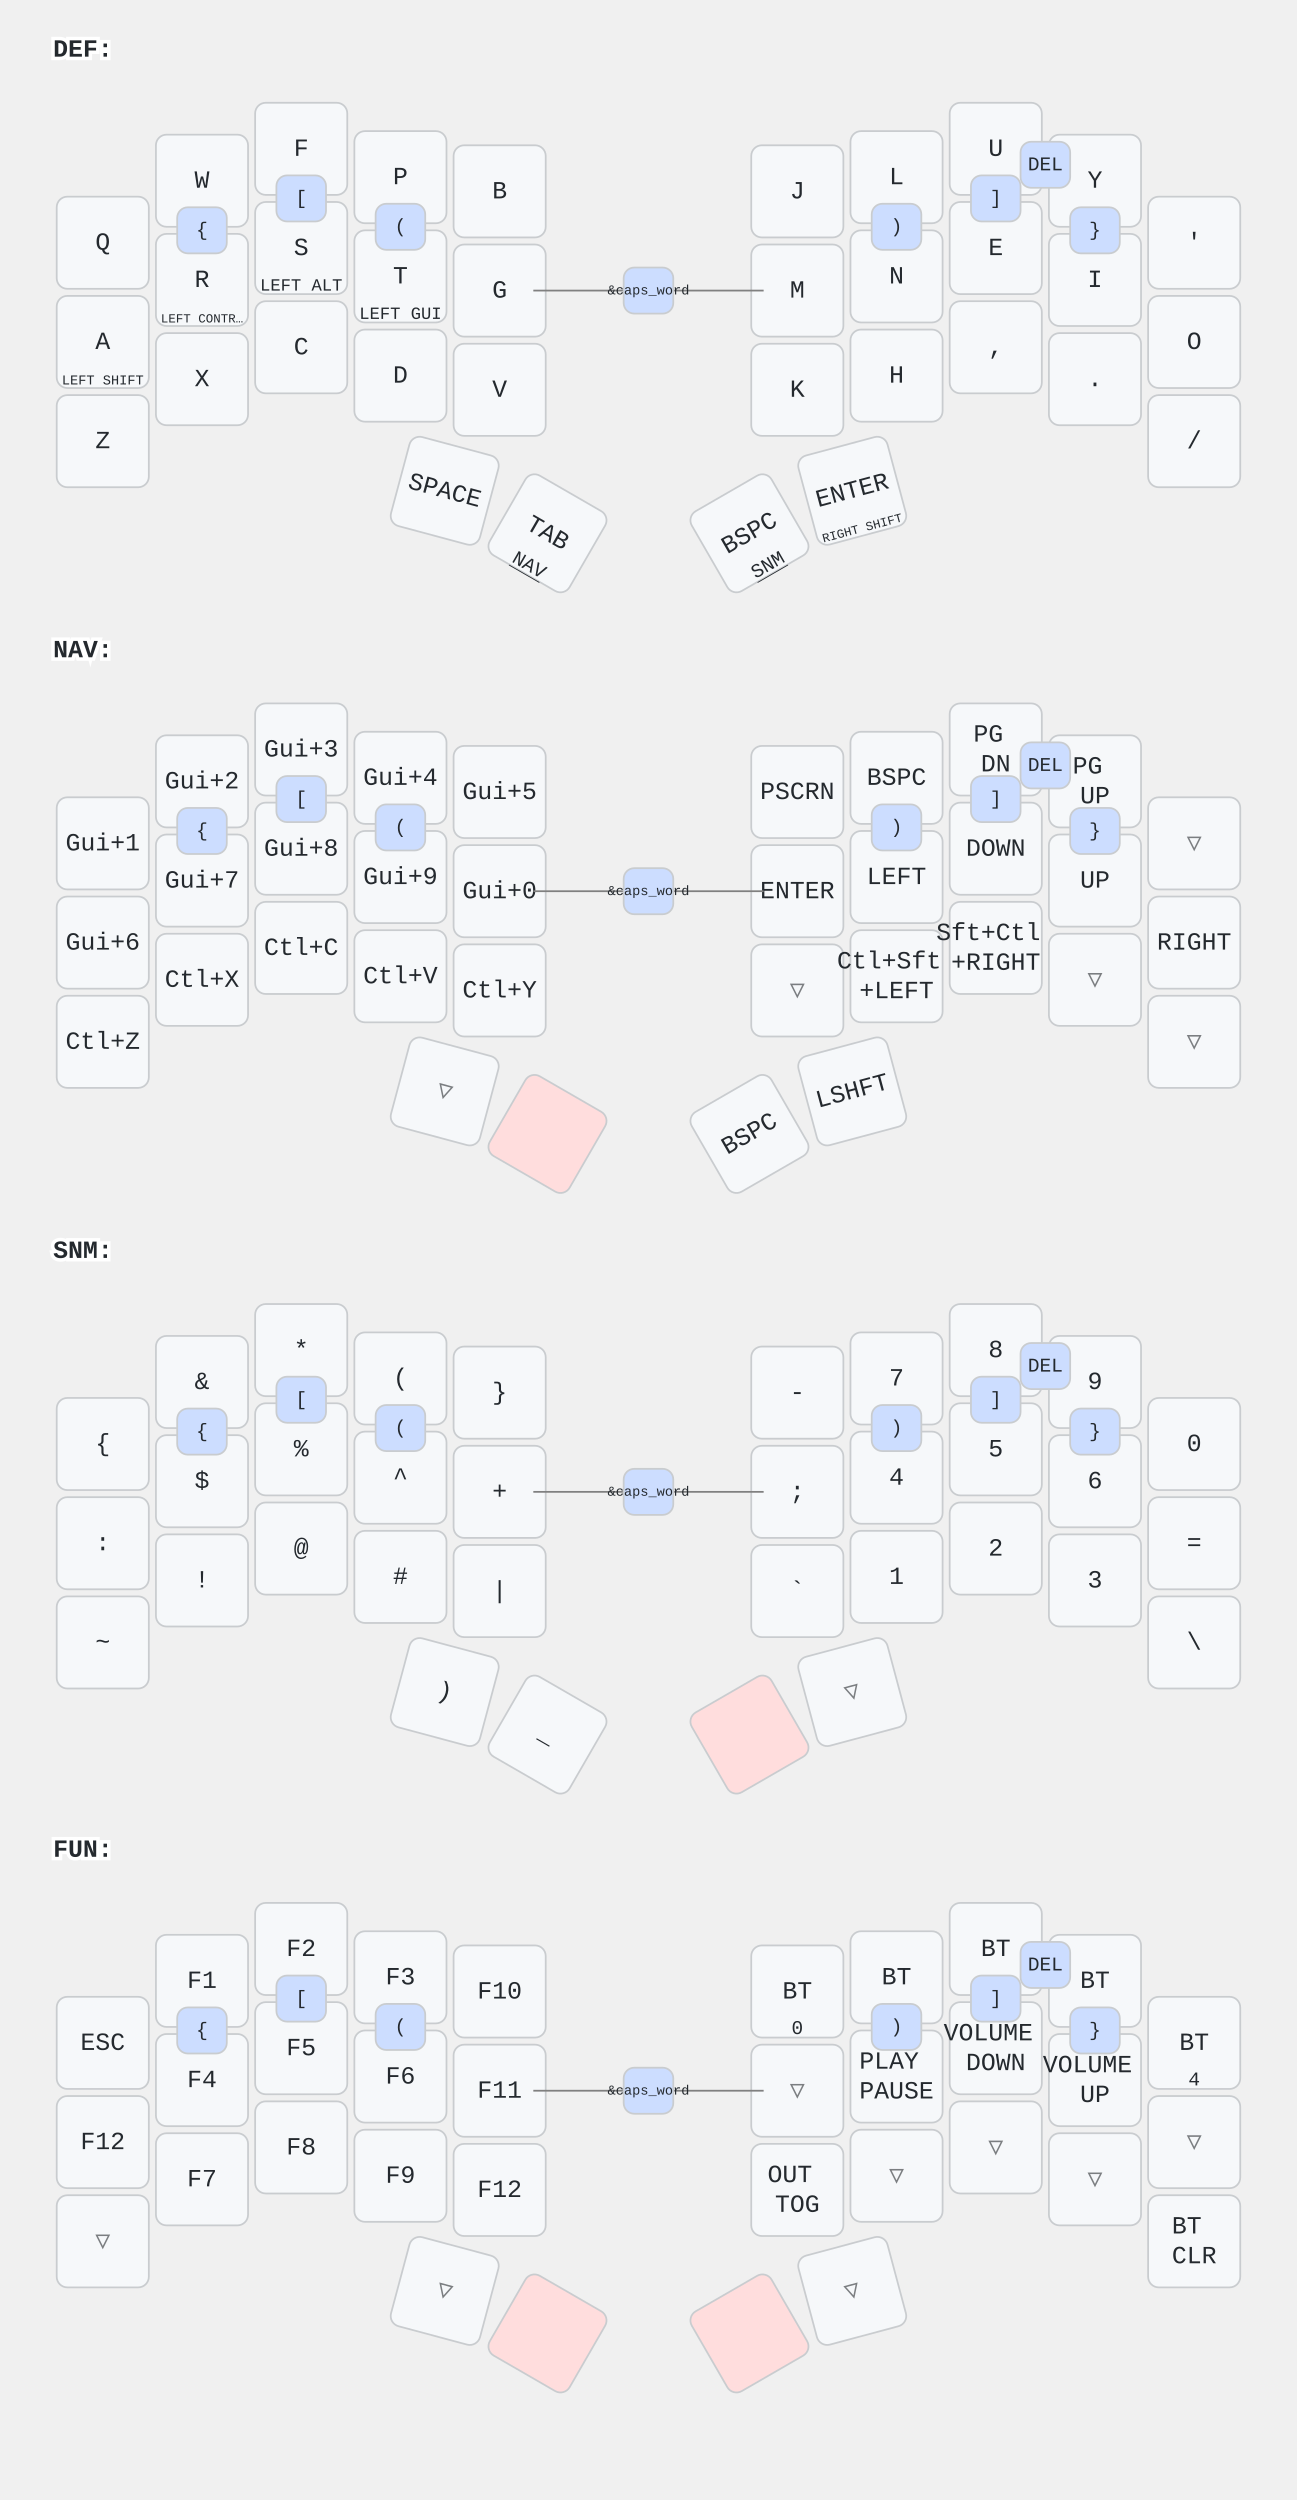
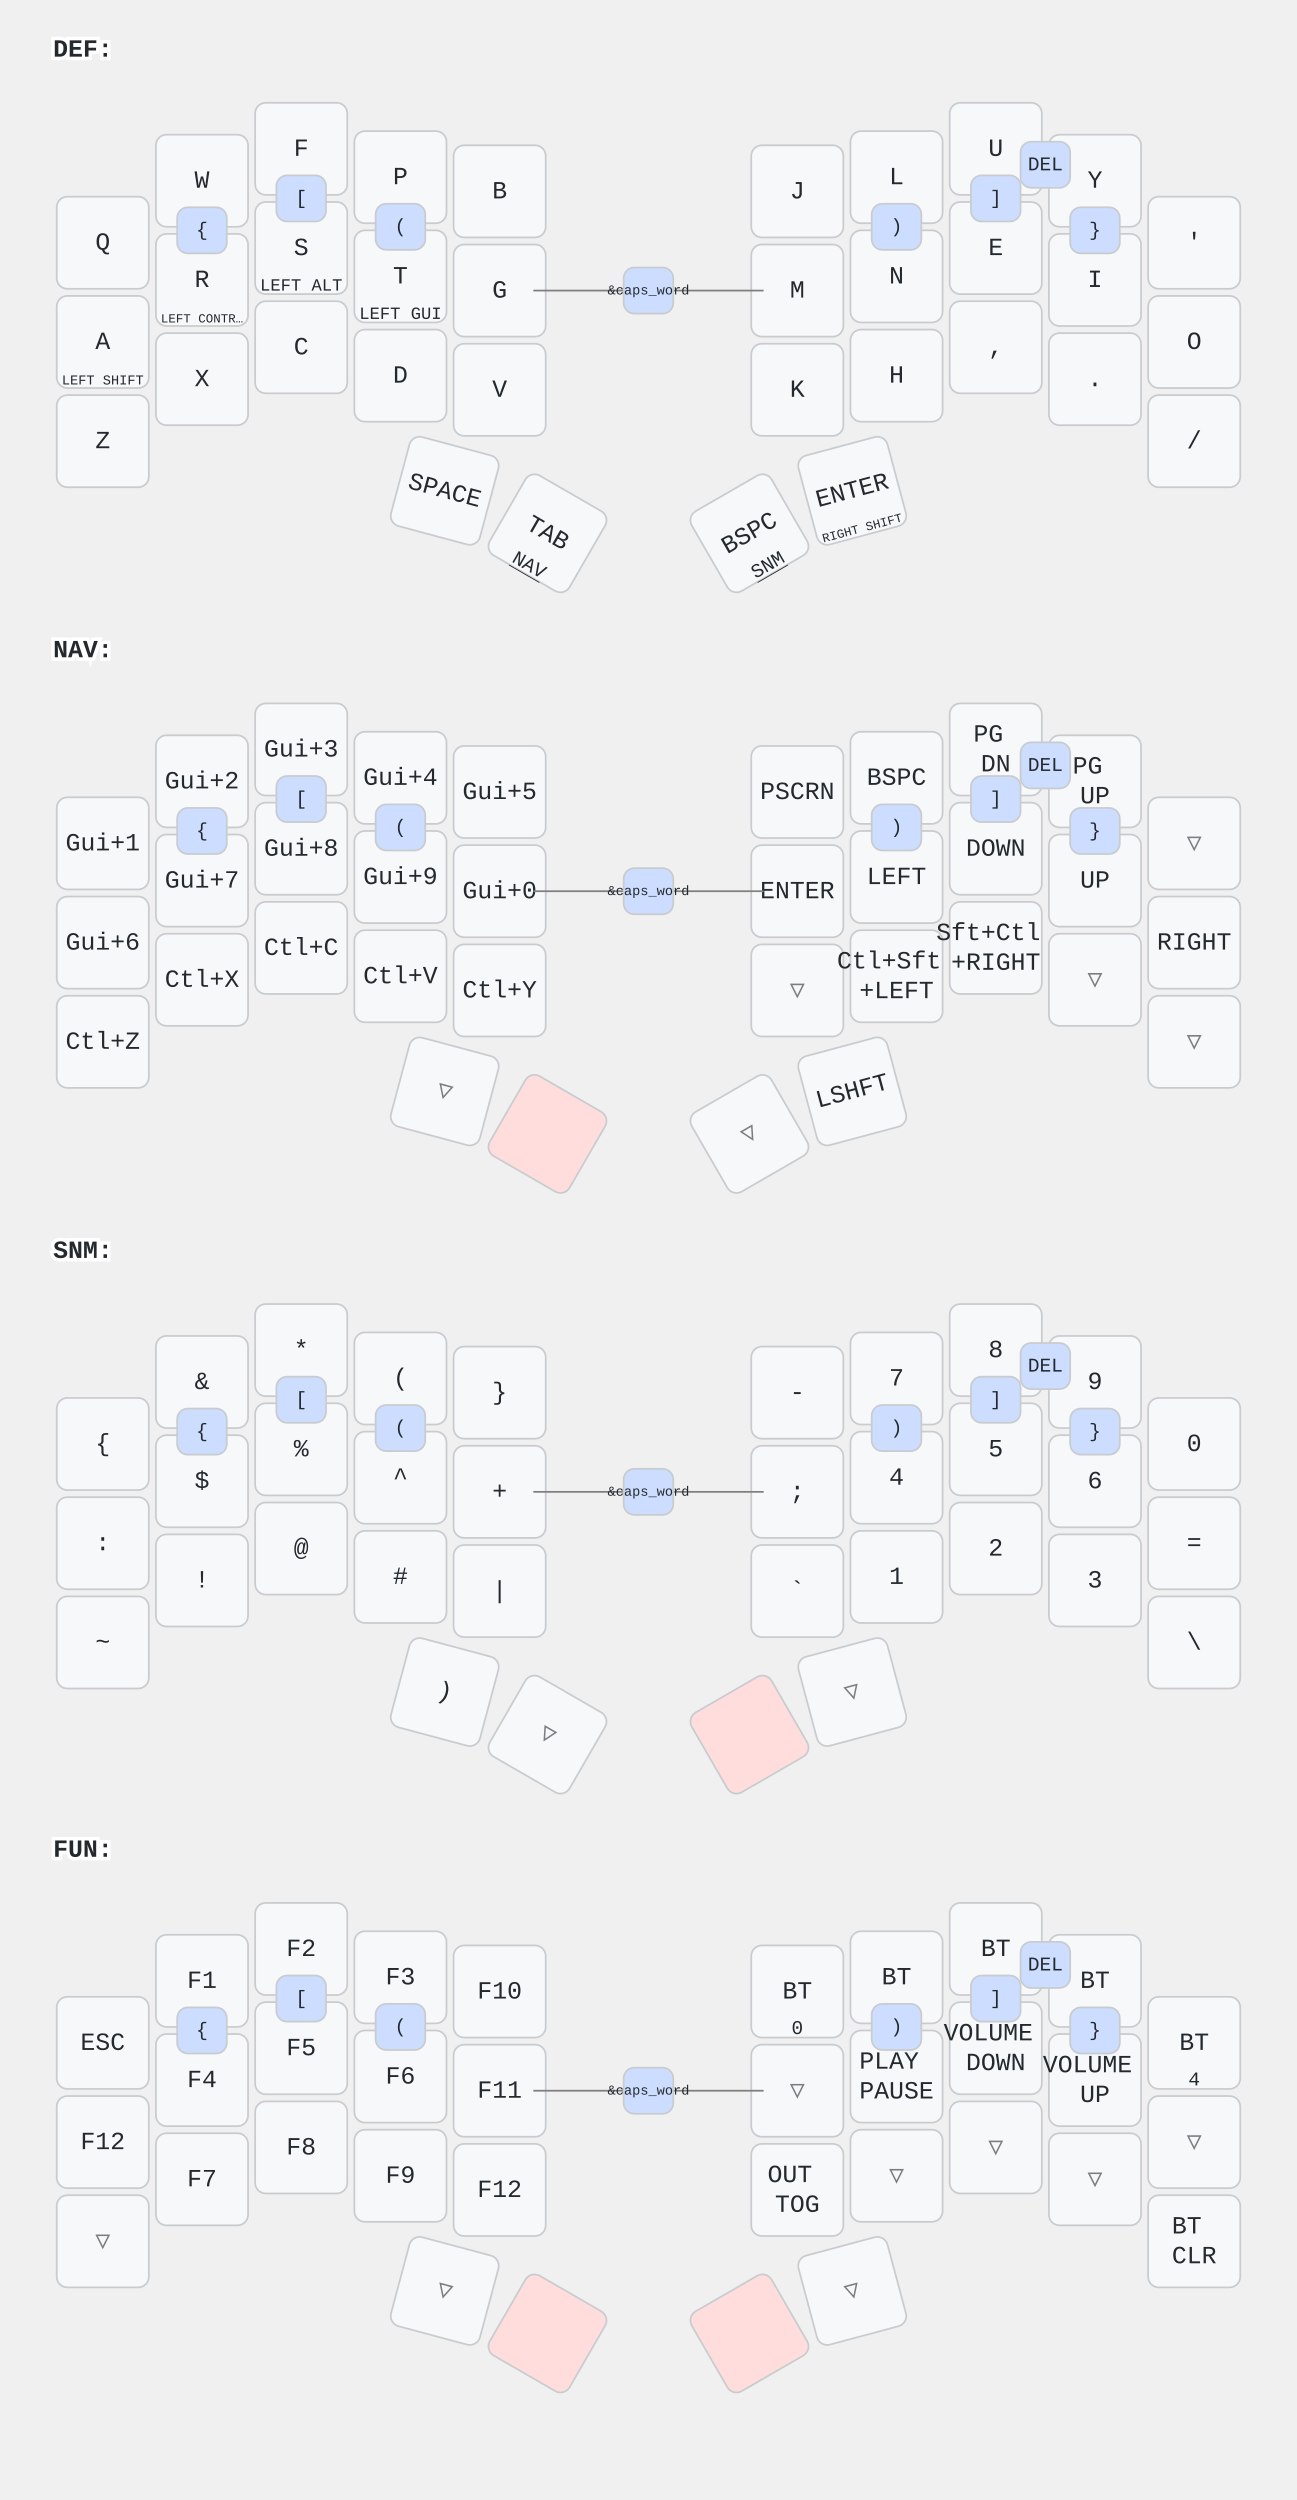
<svg xmlns="http://www.w3.org/2000/svg" width="732" height="1411" viewBox="0 0 732 1411" class="keymap">
  <style>/* inherit to force styles through use tags */
svg path {
    fill: inherit;
}

/* font and background color specifications */
svg.keymap {
    font-family: SFMono-Regular,Consolas,Liberation Mono,Menlo,monospace;
    font-size: 14px;
    font-kerning: normal;
    text-rendering: optimizeLegibility;
    fill: #24292e;
}

/* default key styling */
rect.key {
    fill: #f6f8fa;
}

rect.key, rect.combo {
    stroke: #c9cccf;
    stroke-width: 1;
}

/* default key side styling, only used is draw_key_sides is set */
rect.side {
    filter: brightness(90%);
}

/* color accent for combo boxes */
rect.combo, rect.combo-separate {
    fill: #cdf;
}

/* color accent for held keys */
rect.held, rect.combo.held {
    fill: #fdd;
}

/* color accent for ghost (optional) keys */
rect.ghost, rect.combo.ghost {
    stroke-dasharray: 4, 4;
    stroke-width: 2;
}

text {
    text-anchor: middle;
    dominant-baseline: middle;
}

/* styling for layer labels */
text.label {
    font-weight: bold;
    text-anchor: start;
    stroke: white;
    stroke-width: 4;
    paint-order: stroke;
}

/* styling for optional footer */
text.footer {
    text-anchor: end;
    dominant-baseline: auto;
    stroke: white;
    stroke-width: 4;
    paint-order: stroke;
}

/* styling for combo tap, and key non-tap label text */
text.combo, text.hold, text.shifted, text.left, text.right {
    font-size: 11px;
}

text.hold {
    text-anchor: middle;
    dominant-baseline: auto;
}

text.shifted {
    text-anchor: middle;
    dominant-baseline: hanging;
}

text.left {
    text-anchor: start;
}

text.right {
    text-anchor: end;
}

text.layer-activator {
    text-decoration: underline;
}

/* styling for hold/shifted label text in combo box */
text.combo.hold, text.combo.shifted, text.combo.left, text.combo.right {
    font-size: 8px;
}

/* lighter symbol for transparent keys */
text.trans {
    fill: #7b7e81;
}

/* styling for combo dendrons */
path.combo {
    stroke-width: 1;
    stroke: gray;
    fill: none;
}

/* Start Tabler Icons Cleanup */
/* cannot use height/width with glyphs */
.icon-tabler &gt; path {
    fill: inherit;
    stroke: inherit;
    stroke-width: 2;
}
/* hide tabler's default box */
.icon-tabler &gt; path[stroke="none"][fill="none"] {
    visibility: hidden;
}
/* End Tabler Icons Cleanup */
</style>
  <g transform="translate(30, 0)" class="layer-DEF">
    <text x="0" y="28" class="label" id="DEF">DEF:</text>
    <g transform="translate(0, 56)">
      <g transform="translate(28, 81)" class="key keypos-0">
        <rect rx="6" ry="6" x="-26" y="-26" width="52" height="52" class="key" />
        <text x="0" y="0" class="key tap">Q</text>
      </g>
      <g transform="translate(84, 46)" class="key keypos-1">
        <rect rx="6" ry="6" x="-26" y="-26" width="52" height="52" class="key" />
        <text x="0" y="0" class="key tap">W</text>
      </g>
      <g transform="translate(140, 28)" class="key keypos-2">
        <rect rx="6" ry="6" x="-26" y="-26" width="52" height="52" class="key" />
        <text x="0" y="0" class="key tap">F</text>
      </g>
      <g transform="translate(196, 44)" class="key keypos-3">
        <rect rx="6" ry="6" x="-26" y="-26" width="52" height="52" class="key" />
        <text x="0" y="0" class="key tap">P</text>
      </g>
      <g transform="translate(252, 52)" class="key keypos-4">
        <rect rx="6" ry="6" x="-26" y="-26" width="52" height="52" class="key" />
        <text x="0" y="0" class="key tap">B</text>
      </g>
      <g transform="translate(420, 52)" class="key keypos-5">
        <rect rx="6" ry="6" x="-26" y="-26" width="52" height="52" class="key" />
        <text x="0" y="0" class="key tap">J</text>
      </g>
      <g transform="translate(476, 44)" class="key keypos-6">
        <rect rx="6" ry="6" x="-26" y="-26" width="52" height="52" class="key" />
        <text x="0" y="0" class="key tap">L</text>
      </g>
      <g transform="translate(532, 28)" class="key keypos-7">
        <rect rx="6" ry="6" x="-26" y="-26" width="52" height="52" class="key" />
        <text x="0" y="0" class="key tap">U</text>
      </g>
      <g transform="translate(588, 46)" class="key keypos-8">
        <rect rx="6" ry="6" x="-26" y="-26" width="52" height="52" class="key" />
        <text x="0" y="0" class="key tap">Y</text>
      </g>
      <g transform="translate(644, 81)" class="key keypos-9">
        <rect rx="6" ry="6" x="-26" y="-26" width="52" height="52" class="key" />
        <text x="0" y="0" class="key tap">'</text>
      </g>
      <g transform="translate(28, 137)" class="key keypos-10">
        <rect rx="6" ry="6" x="-26" y="-26" width="52" height="52" class="key" />
        <text x="0" y="0" class="key tap">A</text>
        <text x="0" y="24" class="key hold">
          <tspan style="font-size: 70%">LEFT SHIFT</tspan>
        </text>
      </g>
      <g transform="translate(84, 102)" class="key keypos-11">
        <rect rx="6" ry="6" x="-26" y="-26" width="52" height="52" class="key" />
        <text x="0" y="0" class="key tap">R</text>
        <text x="0" y="24" class="key hold">
          <tspan style="font-size: 64%">LEFT CONTR…</tspan>
        </text>
      </g>
      <g transform="translate(140, 84)" class="key keypos-12">
        <rect rx="6" ry="6" x="-26" y="-26" width="52" height="52" class="key" />
        <text x="0" y="0" class="key tap">S</text>
        <text x="0" y="24" class="key hold">
          <tspan style="font-size: 88%">LEFT ALT</tspan>
        </text>
      </g>
      <g transform="translate(196, 100)" class="key keypos-13">
        <rect rx="6" ry="6" x="-26" y="-26" width="52" height="52" class="key" />
        <text x="0" y="0" class="key tap">T</text>
        <text x="0" y="24" class="key hold">
          <tspan style="font-size: 88%">LEFT GUI</tspan>
        </text>
      </g>
      <g transform="translate(252, 108)" class="key keypos-14">
        <rect rx="6" ry="6" x="-26" y="-26" width="52" height="52" class="key" />
        <text x="0" y="0" class="key tap">G</text>
      </g>
      <g transform="translate(420, 108)" class="key keypos-15">
        <rect rx="6" ry="6" x="-26" y="-26" width="52" height="52" class="key" />
        <text x="0" y="0" class="key tap">M</text>
      </g>
      <g transform="translate(476, 100)" class="key keypos-16">
        <rect rx="6" ry="6" x="-26" y="-26" width="52" height="52" class="key" />
        <text x="0" y="0" class="key tap">N</text>
      </g>
      <g transform="translate(532, 84)" class="key keypos-17">
        <rect rx="6" ry="6" x="-26" y="-26" width="52" height="52" class="key" />
        <text x="0" y="0" class="key tap">E</text>
      </g>
      <g transform="translate(588, 102)" class="key keypos-18">
        <rect rx="6" ry="6" x="-26" y="-26" width="52" height="52" class="key" />
        <text x="0" y="0" class="key tap">I</text>
      </g>
      <g transform="translate(644, 137)" class="key keypos-19">
        <rect rx="6" ry="6" x="-26" y="-26" width="52" height="52" class="key" />
        <text x="0" y="0" class="key tap">O</text>
      </g>
      <g transform="translate(28, 193)" class="key keypos-20">
        <rect rx="6" ry="6" x="-26" y="-26" width="52" height="52" class="key" />
        <text x="0" y="0" class="key tap">Z</text>
      </g>
      <g transform="translate(84, 158)" class="key keypos-21">
        <rect rx="6" ry="6" x="-26" y="-26" width="52" height="52" class="key" />
        <text x="0" y="0" class="key tap">X</text>
      </g>
      <g transform="translate(140, 140)" class="key keypos-22">
        <rect rx="6" ry="6" x="-26" y="-26" width="52" height="52" class="key" />
        <text x="0" y="0" class="key tap">C</text>
      </g>
      <g transform="translate(196, 156)" class="key keypos-23">
        <rect rx="6" ry="6" x="-26" y="-26" width="52" height="52" class="key" />
        <text x="0" y="0" class="key tap">D</text>
      </g>
      <g transform="translate(252, 164)" class="key keypos-24">
        <rect rx="6" ry="6" x="-26" y="-26" width="52" height="52" class="key" />
        <text x="0" y="0" class="key tap">V</text>
      </g>
      <g transform="translate(420, 164)" class="key keypos-25">
        <rect rx="6" ry="6" x="-26" y="-26" width="52" height="52" class="key" />
        <text x="0" y="0" class="key tap">K</text>
      </g>
      <g transform="translate(476, 156)" class="key keypos-26">
        <rect rx="6" ry="6" x="-26" y="-26" width="52" height="52" class="key" />
        <text x="0" y="0" class="key tap">H</text>
      </g>
      <g transform="translate(532, 140)" class="key keypos-27">
        <rect rx="6" ry="6" x="-26" y="-26" width="52" height="52" class="key" />
        <text x="0" y="0" class="key tap">,</text>
      </g>
      <g transform="translate(588, 158)" class="key keypos-28">
        <rect rx="6" ry="6" x="-26" y="-26" width="52" height="52" class="key" />
        <text x="0" y="0" class="key tap">.</text>
      </g>
      <g transform="translate(644, 193)" class="key keypos-29">
        <rect rx="6" ry="6" x="-26" y="-26" width="52" height="52" class="key" />
        <text x="0" y="0" class="key tap">/</text>
      </g>
      <g transform="translate(221, 221) rotate(15.0)" class="key keypos-30">
        <rect rx="6" ry="6" x="-26" y="-26" width="52" height="52" class="key" />
        <text x="0" y="0" class="key tap">SPACE</text>
      </g>
      <g transform="translate(279, 245) rotate(30.0)" class="key keypos-31">
        <rect rx="6" ry="6" x="-26" y="-26" width="52" height="52" class="key" />
        <text x="0" y="0" class="key tap">TAB</text>
        <a href="#NAV">
          <text x="0" y="24" class="key hold layer-activator">NAV</text>
        </a>
      </g>
      <g transform="translate(393, 245) rotate(-30.0)" class="key keypos-32">
        <rect rx="6" ry="6" x="-26" y="-26" width="52" height="52" class="key" />
        <text x="0" y="0" class="key tap">BSPC</text>
        <a href="#SNM">
          <text x="0" y="24" class="key hold layer-activator">SNM</text>
        </a>
      </g>
      <g transform="translate(451, 221) rotate(-15.0)" class="key keypos-33">
        <rect rx="6" ry="6" x="-26" y="-26" width="52" height="52" class="key" />
        <text x="0" y="0" class="key tap">ENTER</text>
        <text x="0" y="24" class="key hold">
          <tspan style="font-size: 64%">RIGHT SHIFT</tspan>
        </text>
      </g>
      <g class="combo combopos-0">
        <rect rx="6" ry="6" x="182" y="59" width="28" height="26" class="combo" />
        <text x="196" y="72" class="combo tap">(</text>
      </g>
      <g class="combo combopos-1">
        <rect rx="6" ry="6" x="462" y="59" width="28" height="26" class="combo" />
        <text x="476" y="72" class="combo tap">)</text>
      </g>
      <g class="combo combopos-2">
        <rect rx="6" ry="6" x="126" y="43" width="28" height="26" class="combo" />
        <text x="140" y="56" class="combo tap">[</text>
      </g>
      <g class="combo combopos-3">
        <rect rx="6" ry="6" x="518" y="43" width="28" height="26" class="combo" />
        <text x="532" y="56" class="combo tap">]</text>
      </g>
      <g class="combo combopos-4">
        <rect rx="6" ry="6" x="70" y="61" width="28" height="26" class="combo" />
        <text x="84" y="74" class="combo tap">{</text>
      </g>
      <g class="combo combopos-5">
        <rect rx="6" ry="6" x="574" y="61" width="28" height="26" class="combo" />
        <text x="588" y="74" class="combo tap">}</text>
      </g>
      <g class="combo combopos-6">
        <rect rx="6" ry="6" x="546" y="24" width="28" height="26" class="combo" />
        <text x="560" y="37" class="combo tap">DEL</text>
      </g>
      <g class="combo combopos-7">
        <path d="M336,108 l-65,0" class="combo" />
        <path d="M336,108 l65,0" class="combo" />
        <rect rx="6" ry="6" x="322" y="95" width="28" height="26" class="combo" />
        <text x="336" y="108" class="combo tap">
          <tspan style="font-size: 70%">&amp;caps_word</tspan>
        </text>
      </g>
    </g>
  </g>
  <g transform="translate(30, 339)" class="layer-NAV">
    <text x="0" y="28" class="label" id="NAV">NAV:</text>
    <g transform="translate(0, 56)">
      <g transform="translate(28, 81)" class="key keypos-0">
        <rect rx="6" ry="6" x="-26" y="-26" width="52" height="52" class="key" />
        <text x="0" y="0" class="key tap">Gui+1</text>
      </g>
      <g transform="translate(84, 46)" class="key keypos-1">
        <rect rx="6" ry="6" x="-26" y="-26" width="52" height="52" class="key" />
        <text x="0" y="0" class="key tap">Gui+2</text>
      </g>
      <g transform="translate(140, 28)" class="key keypos-2">
        <rect rx="6" ry="6" x="-26" y="-26" width="52" height="52" class="key" />
        <text x="0" y="0" class="key tap">Gui+3</text>
      </g>
      <g transform="translate(196, 44)" class="key keypos-3">
        <rect rx="6" ry="6" x="-26" y="-26" width="52" height="52" class="key" />
        <text x="0" y="0" class="key tap">Gui+4</text>
      </g>
      <g transform="translate(252, 52)" class="key keypos-4">
        <rect rx="6" ry="6" x="-26" y="-26" width="52" height="52" class="key" />
        <text x="0" y="0" class="key tap">Gui+5</text>
      </g>
      <g transform="translate(420, 52)" class="key keypos-5">
        <rect rx="6" ry="6" x="-26" y="-26" width="52" height="52" class="key" />
        <text x="0" y="0" class="key tap">PSCRN</text>
      </g>
      <g transform="translate(476, 44)" class="key keypos-6">
        <rect rx="6" ry="6" x="-26" y="-26" width="52" height="52" class="key" />
        <text x="0" y="0" class="key tap">BSPC</text>
      </g>
      <g transform="translate(532, 28)" class="key keypos-7">
        <rect rx="6" ry="6" x="-26" y="-26" width="52" height="52" class="key" />
        <text x="0" y="0" class="key tap">
          <tspan x="0" dy="-0.6em">PG</tspan>
          <tspan x="0" dy="1.2em">DN</tspan>
        </text>
      </g>
      <g transform="translate(588, 46)" class="key keypos-8">
        <rect rx="6" ry="6" x="-26" y="-26" width="52" height="52" class="key" />
        <text x="0" y="0" class="key tap">
          <tspan x="0" dy="-0.6em">PG</tspan>
          <tspan x="0" dy="1.2em">UP</tspan>
        </text>
      </g>
      <g transform="translate(644, 81)" class="key trans keypos-9">
        <rect rx="6" ry="6" x="-26" y="-26" width="52" height="52" class="key trans" />
        <text x="0" y="0" class="key trans tap">▽</text>
      </g>
      <g transform="translate(28, 137)" class="key keypos-10">
        <rect rx="6" ry="6" x="-26" y="-26" width="52" height="52" class="key" />
        <text x="0" y="0" class="key tap">Gui+6</text>
      </g>
      <g transform="translate(84, 102)" class="key keypos-11">
        <rect rx="6" ry="6" x="-26" y="-26" width="52" height="52" class="key" />
        <text x="0" y="0" class="key tap">Gui+7</text>
      </g>
      <g transform="translate(140, 84)" class="key keypos-12">
        <rect rx="6" ry="6" x="-26" y="-26" width="52" height="52" class="key" />
        <text x="0" y="0" class="key tap">Gui+8</text>
      </g>
      <g transform="translate(196, 100)" class="key keypos-13">
        <rect rx="6" ry="6" x="-26" y="-26" width="52" height="52" class="key" />
        <text x="0" y="0" class="key tap">Gui+9</text>
      </g>
      <g transform="translate(252, 108)" class="key keypos-14">
        <rect rx="6" ry="6" x="-26" y="-26" width="52" height="52" class="key" />
        <text x="0" y="0" class="key tap">Gui+0</text>
      </g>
      <g transform="translate(420, 108)" class="key keypos-15">
        <rect rx="6" ry="6" x="-26" y="-26" width="52" height="52" class="key" />
        <text x="0" y="0" class="key tap">ENTER</text>
      </g>
      <g transform="translate(476, 100)" class="key keypos-16">
        <rect rx="6" ry="6" x="-26" y="-26" width="52" height="52" class="key" />
        <text x="0" y="0" class="key tap">LEFT</text>
      </g>
      <g transform="translate(532, 84)" class="key keypos-17">
        <rect rx="6" ry="6" x="-26" y="-26" width="52" height="52" class="key" />
        <text x="0" y="0" class="key tap">DOWN</text>
      </g>
      <g transform="translate(588, 102)" class="key keypos-18">
        <rect rx="6" ry="6" x="-26" y="-26" width="52" height="52" class="key" />
        <text x="0" y="0" class="key tap">UP</text>
      </g>
      <g transform="translate(644, 137)" class="key keypos-19">
        <rect rx="6" ry="6" x="-26" y="-26" width="52" height="52" class="key" />
        <text x="0" y="0" class="key tap">RIGHT</text>
      </g>
      <g transform="translate(28, 193)" class="key keypos-20">
        <rect rx="6" ry="6" x="-26" y="-26" width="52" height="52" class="key" />
        <text x="0" y="0" class="key tap">Ctl+Z</text>
      </g>
      <g transform="translate(84, 158)" class="key keypos-21">
        <rect rx="6" ry="6" x="-26" y="-26" width="52" height="52" class="key" />
        <text x="0" y="0" class="key tap">Ctl+X</text>
      </g>
      <g transform="translate(140, 140)" class="key keypos-22">
        <rect rx="6" ry="6" x="-26" y="-26" width="52" height="52" class="key" />
        <text x="0" y="0" class="key tap">Ctl+C</text>
      </g>
      <g transform="translate(196, 156)" class="key keypos-23">
        <rect rx="6" ry="6" x="-26" y="-26" width="52" height="52" class="key" />
        <text x="0" y="0" class="key tap">Ctl+V</text>
      </g>
      <g transform="translate(252, 164)" class="key keypos-24">
        <rect rx="6" ry="6" x="-26" y="-26" width="52" height="52" class="key" />
        <text x="0" y="0" class="key tap">Ctl+Y</text>
      </g>
      <g transform="translate(420, 164)" class="key trans keypos-25">
        <rect rx="6" ry="6" x="-26" y="-26" width="52" height="52" class="key trans" />
        <text x="0" y="0" class="key trans tap">▽</text>
      </g>
      <g transform="translate(476, 156)" class="key keypos-26">
        <rect rx="6" ry="6" x="-26" y="-26" width="52" height="52" class="key" />
        <text x="0" y="0" class="key tap">
          <tspan x="0" dy="-0.6em">Ctl+Sft</tspan>
          <tspan x="0" dy="1.2em">+LEFT</tspan>
        </text>
      </g>
      <g transform="translate(532, 140)" class="key keypos-27">
        <rect rx="6" ry="6" x="-26" y="-26" width="52" height="52" class="key" />
        <text x="0" y="0" class="key tap">
          <tspan x="0" dy="-0.6em">Sft+Ctl</tspan>
          <tspan x="0" dy="1.2em">+RIGHT</tspan>
        </text>
      </g>
      <g transform="translate(588, 158)" class="key trans keypos-28">
        <rect rx="6" ry="6" x="-26" y="-26" width="52" height="52" class="key trans" />
        <text x="0" y="0" class="key trans tap">▽</text>
      </g>
      <g transform="translate(644, 193)" class="key trans keypos-29">
        <rect rx="6" ry="6" x="-26" y="-26" width="52" height="52" class="key trans" />
        <text x="0" y="0" class="key trans tap">▽</text>
      </g>
      <g transform="translate(221, 221) rotate(15.0)" class="key trans keypos-30">
        <rect rx="6" ry="6" x="-26" y="-26" width="52" height="52" class="key trans" />
        <text x="0" y="0" class="key trans tap">▽</text>
      </g>
      <g transform="translate(279, 245) rotate(30.0)" class="key held keypos-31">
        <rect rx="6" ry="6" x="-26" y="-26" width="52" height="52" class="key held" />
      </g>
-       <g transform="translate(393, 245) rotate(-30.0)" class="key keypos-32">
-         <rect rx="6" ry="6" x="-26" y="-26" width="52" height="52" class="key" />
-         <text x="0" y="0" class="key tap">BSPC</text>
+       <g transform="translate(393, 245) rotate(-30.0)" class="key trans keypos-32">
+         <rect rx="6" ry="6" x="-26" y="-26" width="52" height="52" class="key trans" />
+         <text x="0" y="0" class="key trans tap">▽</text>
      </g>
      <g transform="translate(451, 221) rotate(-15.0)" class="key keypos-33">
        <rect rx="6" ry="6" x="-26" y="-26" width="52" height="52" class="key" />
        <text x="0" y="0" class="key tap">LSHFT</text>
      </g>
      <g class="combo combopos-0">
        <rect rx="6" ry="6" x="182" y="59" width="28" height="26" class="combo" />
        <text x="196" y="72" class="combo tap">(</text>
      </g>
      <g class="combo combopos-1">
        <rect rx="6" ry="6" x="462" y="59" width="28" height="26" class="combo" />
        <text x="476" y="72" class="combo tap">)</text>
      </g>
      <g class="combo combopos-2">
        <rect rx="6" ry="6" x="126" y="43" width="28" height="26" class="combo" />
        <text x="140" y="56" class="combo tap">[</text>
      </g>
      <g class="combo combopos-3">
        <rect rx="6" ry="6" x="518" y="43" width="28" height="26" class="combo" />
        <text x="532" y="56" class="combo tap">]</text>
      </g>
      <g class="combo combopos-4">
        <rect rx="6" ry="6" x="70" y="61" width="28" height="26" class="combo" />
        <text x="84" y="74" class="combo tap">{</text>
      </g>
      <g class="combo combopos-5">
        <rect rx="6" ry="6" x="574" y="61" width="28" height="26" class="combo" />
        <text x="588" y="74" class="combo tap">}</text>
      </g>
      <g class="combo combopos-6">
        <rect rx="6" ry="6" x="546" y="24" width="28" height="26" class="combo" />
        <text x="560" y="37" class="combo tap">DEL</text>
      </g>
      <g class="combo combopos-7">
        <path d="M336,108 l-65,0" class="combo" />
        <path d="M336,108 l65,0" class="combo" />
        <rect rx="6" ry="6" x="322" y="95" width="28" height="26" class="combo" />
        <text x="336" y="108" class="combo tap">
          <tspan style="font-size: 70%">&amp;caps_word</tspan>
        </text>
      </g>
    </g>
  </g>
  <g transform="translate(30, 678)" class="layer-SNM">
    <text x="0" y="28" class="label" id="SNM">SNM:</text>
    <g transform="translate(0, 56)">
      <g transform="translate(28, 81)" class="key keypos-0">
        <rect rx="6" ry="6" x="-26" y="-26" width="52" height="52" class="key" />
        <text x="0" y="0" class="key tap">{</text>
      </g>
      <g transform="translate(84, 46)" class="key keypos-1">
        <rect rx="6" ry="6" x="-26" y="-26" width="52" height="52" class="key" />
        <text x="0" y="0" class="key tap">&amp;</text>
      </g>
      <g transform="translate(140, 28)" class="key keypos-2">
        <rect rx="6" ry="6" x="-26" y="-26" width="52" height="52" class="key" />
        <text x="0" y="0" class="key tap">*</text>
      </g>
      <g transform="translate(196, 44)" class="key keypos-3">
        <rect rx="6" ry="6" x="-26" y="-26" width="52" height="52" class="key" />
        <text x="0" y="0" class="key tap">(</text>
      </g>
      <g transform="translate(252, 52)" class="key keypos-4">
        <rect rx="6" ry="6" x="-26" y="-26" width="52" height="52" class="key" />
        <text x="0" y="0" class="key tap">}</text>
      </g>
      <g transform="translate(420, 52)" class="key keypos-5">
        <rect rx="6" ry="6" x="-26" y="-26" width="52" height="52" class="key" />
        <text x="0" y="0" class="key tap">-</text>
      </g>
      <g transform="translate(476, 44)" class="key keypos-6">
        <rect rx="6" ry="6" x="-26" y="-26" width="52" height="52" class="key" />
        <text x="0" y="0" class="key tap">7</text>
      </g>
      <g transform="translate(532, 28)" class="key keypos-7">
        <rect rx="6" ry="6" x="-26" y="-26" width="52" height="52" class="key" />
        <text x="0" y="0" class="key tap">8</text>
      </g>
      <g transform="translate(588, 46)" class="key keypos-8">
        <rect rx="6" ry="6" x="-26" y="-26" width="52" height="52" class="key" />
        <text x="0" y="0" class="key tap">9</text>
      </g>
      <g transform="translate(644, 81)" class="key keypos-9">
        <rect rx="6" ry="6" x="-26" y="-26" width="52" height="52" class="key" />
        <text x="0" y="0" class="key tap">0</text>
      </g>
      <g transform="translate(28, 137)" class="key keypos-10">
        <rect rx="6" ry="6" x="-26" y="-26" width="52" height="52" class="key" />
        <text x="0" y="0" class="key tap">:</text>
      </g>
      <g transform="translate(84, 102)" class="key keypos-11">
        <rect rx="6" ry="6" x="-26" y="-26" width="52" height="52" class="key" />
        <text x="0" y="0" class="key tap">$</text>
      </g>
      <g transform="translate(140, 84)" class="key keypos-12">
        <rect rx="6" ry="6" x="-26" y="-26" width="52" height="52" class="key" />
        <text x="0" y="0" class="key tap">%</text>
      </g>
      <g transform="translate(196, 100)" class="key keypos-13">
        <rect rx="6" ry="6" x="-26" y="-26" width="52" height="52" class="key" />
        <text x="0" y="0" class="key tap">^</text>
      </g>
      <g transform="translate(252, 108)" class="key keypos-14">
        <rect rx="6" ry="6" x="-26" y="-26" width="52" height="52" class="key" />
        <text x="0" y="0" class="key tap">+</text>
      </g>
      <g transform="translate(420, 108)" class="key keypos-15">
        <rect rx="6" ry="6" x="-26" y="-26" width="52" height="52" class="key" />
        <text x="0" y="0" class="key tap">;</text>
      </g>
      <g transform="translate(476, 100)" class="key keypos-16">
        <rect rx="6" ry="6" x="-26" y="-26" width="52" height="52" class="key" />
        <text x="0" y="0" class="key tap">4</text>
      </g>
      <g transform="translate(532, 84)" class="key keypos-17">
        <rect rx="6" ry="6" x="-26" y="-26" width="52" height="52" class="key" />
        <text x="0" y="0" class="key tap">5</text>
      </g>
      <g transform="translate(588, 102)" class="key keypos-18">
        <rect rx="6" ry="6" x="-26" y="-26" width="52" height="52" class="key" />
        <text x="0" y="0" class="key tap">6</text>
      </g>
      <g transform="translate(644, 137)" class="key keypos-19">
        <rect rx="6" ry="6" x="-26" y="-26" width="52" height="52" class="key" />
        <text x="0" y="0" class="key tap">=</text>
      </g>
      <g transform="translate(28, 193)" class="key keypos-20">
        <rect rx="6" ry="6" x="-26" y="-26" width="52" height="52" class="key" />
        <text x="0" y="0" class="key tap">~</text>
      </g>
      <g transform="translate(84, 158)" class="key keypos-21">
        <rect rx="6" ry="6" x="-26" y="-26" width="52" height="52" class="key" />
        <text x="0" y="0" class="key tap">!</text>
      </g>
      <g transform="translate(140, 140)" class="key keypos-22">
        <rect rx="6" ry="6" x="-26" y="-26" width="52" height="52" class="key" />
        <text x="0" y="0" class="key tap">@</text>
      </g>
      <g transform="translate(196, 156)" class="key keypos-23">
        <rect rx="6" ry="6" x="-26" y="-26" width="52" height="52" class="key" />
        <text x="0" y="0" class="key tap">#</text>
      </g>
      <g transform="translate(252, 164)" class="key keypos-24">
        <rect rx="6" ry="6" x="-26" y="-26" width="52" height="52" class="key" />
        <text x="0" y="0" class="key tap">|</text>
      </g>
      <g transform="translate(420, 164)" class="key keypos-25">
        <rect rx="6" ry="6" x="-26" y="-26" width="52" height="52" class="key" />
        <text x="0" y="0" class="key tap">`</text>
      </g>
      <g transform="translate(476, 156)" class="key keypos-26">
        <rect rx="6" ry="6" x="-26" y="-26" width="52" height="52" class="key" />
        <text x="0" y="0" class="key tap">1</text>
      </g>
      <g transform="translate(532, 140)" class="key keypos-27">
        <rect rx="6" ry="6" x="-26" y="-26" width="52" height="52" class="key" />
        <text x="0" y="0" class="key tap">2</text>
      </g>
      <g transform="translate(588, 158)" class="key keypos-28">
        <rect rx="6" ry="6" x="-26" y="-26" width="52" height="52" class="key" />
        <text x="0" y="0" class="key tap">3</text>
      </g>
      <g transform="translate(644, 193)" class="key keypos-29">
        <rect rx="6" ry="6" x="-26" y="-26" width="52" height="52" class="key" />
        <text x="0" y="0" class="key tap">\</text>
      </g>
      <g transform="translate(221, 221) rotate(15.0)" class="key keypos-30">
        <rect rx="6" ry="6" x="-26" y="-26" width="52" height="52" class="key" />
        <text x="0" y="0" class="key tap">)</text>
      </g>
-       <g transform="translate(279, 245) rotate(30.0)" class="key keypos-31">
-         <rect rx="6" ry="6" x="-26" y="-26" width="52" height="52" class="key" />
-         <text x="0" y="0" class="key tap">_</text>
+       <g transform="translate(279, 245) rotate(30.0)" class="key trans keypos-31">
+         <rect rx="6" ry="6" x="-26" y="-26" width="52" height="52" class="key trans" />
+         <text x="0" y="0" class="key trans tap">▽</text>
      </g>
      <g transform="translate(393, 245) rotate(-30.0)" class="key held keypos-32">
        <rect rx="6" ry="6" x="-26" y="-26" width="52" height="52" class="key held" />
      </g>
      <g transform="translate(451, 221) rotate(-15.0)" class="key trans keypos-33">
        <rect rx="6" ry="6" x="-26" y="-26" width="52" height="52" class="key trans" />
        <text x="0" y="0" class="key trans tap">▽</text>
      </g>
      <g class="combo combopos-0">
        <rect rx="6" ry="6" x="182" y="59" width="28" height="26" class="combo" />
        <text x="196" y="72" class="combo tap">(</text>
      </g>
      <g class="combo combopos-1">
        <rect rx="6" ry="6" x="462" y="59" width="28" height="26" class="combo" />
        <text x="476" y="72" class="combo tap">)</text>
      </g>
      <g class="combo combopos-2">
        <rect rx="6" ry="6" x="126" y="43" width="28" height="26" class="combo" />
        <text x="140" y="56" class="combo tap">[</text>
      </g>
      <g class="combo combopos-3">
        <rect rx="6" ry="6" x="518" y="43" width="28" height="26" class="combo" />
        <text x="532" y="56" class="combo tap">]</text>
      </g>
      <g class="combo combopos-4">
        <rect rx="6" ry="6" x="70" y="61" width="28" height="26" class="combo" />
        <text x="84" y="74" class="combo tap">{</text>
      </g>
      <g class="combo combopos-5">
        <rect rx="6" ry="6" x="574" y="61" width="28" height="26" class="combo" />
        <text x="588" y="74" class="combo tap">}</text>
      </g>
      <g class="combo combopos-6">
        <rect rx="6" ry="6" x="546" y="24" width="28" height="26" class="combo" />
        <text x="560" y="37" class="combo tap">DEL</text>
      </g>
      <g class="combo combopos-7">
        <path d="M336,108 l-65,0" class="combo" />
        <path d="M336,108 l65,0" class="combo" />
        <rect rx="6" ry="6" x="322" y="95" width="28" height="26" class="combo" />
        <text x="336" y="108" class="combo tap">
          <tspan style="font-size: 70%">&amp;caps_word</tspan>
        </text>
      </g>
    </g>
  </g>
  <g transform="translate(30, 1016)" class="layer-FUN">
    <text x="0" y="28" class="label" id="FUN">FUN:</text>
    <g transform="translate(0, 56)">
      <g transform="translate(28, 81)" class="key keypos-0">
        <rect rx="6" ry="6" x="-26" y="-26" width="52" height="52" class="key" />
        <text x="0" y="0" class="key tap">ESC</text>
      </g>
      <g transform="translate(84, 46)" class="key keypos-1">
        <rect rx="6" ry="6" x="-26" y="-26" width="52" height="52" class="key" />
        <text x="0" y="0" class="key tap">F1</text>
      </g>
      <g transform="translate(140, 28)" class="key keypos-2">
        <rect rx="6" ry="6" x="-26" y="-26" width="52" height="52" class="key" />
        <text x="0" y="0" class="key tap">F2</text>
      </g>
      <g transform="translate(196, 44)" class="key keypos-3">
        <rect rx="6" ry="6" x="-26" y="-26" width="52" height="52" class="key" />
        <text x="0" y="0" class="key tap">F3</text>
      </g>
      <g transform="translate(252, 52)" class="key keypos-4">
        <rect rx="6" ry="6" x="-26" y="-26" width="52" height="52" class="key" />
        <text x="0" y="0" class="key tap">F10</text>
      </g>
      <g transform="translate(420, 52)" class="key keypos-5">
        <rect rx="6" ry="6" x="-26" y="-26" width="52" height="52" class="key" />
        <text x="0" y="0" class="key tap">BT</text>
        <text x="0" y="24" class="key hold">0</text>
      </g>
      <g transform="translate(476, 44)" class="key keypos-6">
        <rect rx="6" ry="6" x="-26" y="-26" width="52" height="52" class="key" />
        <text x="0" y="0" class="key tap">BT</text>
        <text x="0" y="24" class="key hold">1</text>
      </g>
      <g transform="translate(532, 28)" class="key keypos-7">
        <rect rx="6" ry="6" x="-26" y="-26" width="52" height="52" class="key" />
        <text x="0" y="0" class="key tap">BT</text>
        <text x="0" y="24" class="key hold">2</text>
      </g>
      <g transform="translate(588, 46)" class="key keypos-8">
        <rect rx="6" ry="6" x="-26" y="-26" width="52" height="52" class="key" />
        <text x="0" y="0" class="key tap">BT</text>
        <text x="0" y="24" class="key hold">3</text>
      </g>
      <g transform="translate(644, 81)" class="key keypos-9">
        <rect rx="6" ry="6" x="-26" y="-26" width="52" height="52" class="key" />
        <text x="0" y="0" class="key tap">BT</text>
        <text x="0" y="24" class="key hold">4</text>
      </g>
      <g transform="translate(28, 137)" class="key keypos-10">
        <rect rx="6" ry="6" x="-26" y="-26" width="52" height="52" class="key" />
        <text x="0" y="0" class="key tap">F12</text>
      </g>
      <g transform="translate(84, 102)" class="key keypos-11">
        <rect rx="6" ry="6" x="-26" y="-26" width="52" height="52" class="key" />
        <text x="0" y="0" class="key tap">F4</text>
      </g>
      <g transform="translate(140, 84)" class="key keypos-12">
        <rect rx="6" ry="6" x="-26" y="-26" width="52" height="52" class="key" />
        <text x="0" y="0" class="key tap">F5</text>
      </g>
      <g transform="translate(196, 100)" class="key keypos-13">
        <rect rx="6" ry="6" x="-26" y="-26" width="52" height="52" class="key" />
        <text x="0" y="0" class="key tap">F6</text>
      </g>
      <g transform="translate(252, 108)" class="key keypos-14">
        <rect rx="6" ry="6" x="-26" y="-26" width="52" height="52" class="key" />
        <text x="0" y="0" class="key tap">F11</text>
      </g>
      <g transform="translate(420, 108)" class="key trans keypos-15">
        <rect rx="6" ry="6" x="-26" y="-26" width="52" height="52" class="key trans" />
        <text x="0" y="0" class="key trans tap">▽</text>
      </g>
      <g transform="translate(476, 100)" class="key keypos-16">
        <rect rx="6" ry="6" x="-26" y="-26" width="52" height="52" class="key" />
        <text x="0" y="0" class="key tap">
          <tspan x="0" dy="-0.6em">PLAY</tspan>
          <tspan x="0" dy="1.2em">PAUSE</tspan>
        </text>
      </g>
      <g transform="translate(532, 84)" class="key keypos-17">
        <rect rx="6" ry="6" x="-26" y="-26" width="52" height="52" class="key" />
        <text x="0" y="0" class="key tap">
          <tspan x="0" dy="-0.6em">VOLUME</tspan>
          <tspan x="0" dy="1.2em">DOWN</tspan>
        </text>
      </g>
      <g transform="translate(588, 102)" class="key keypos-18">
        <rect rx="6" ry="6" x="-26" y="-26" width="52" height="52" class="key" />
        <text x="0" y="0" class="key tap">
          <tspan x="0" dy="-0.6em">VOLUME</tspan>
          <tspan x="0" dy="1.2em">UP</tspan>
        </text>
      </g>
      <g transform="translate(644, 137)" class="key trans keypos-19">
        <rect rx="6" ry="6" x="-26" y="-26" width="52" height="52" class="key trans" />
        <text x="0" y="0" class="key trans tap">▽</text>
      </g>
      <g transform="translate(28, 193)" class="key trans keypos-20">
        <rect rx="6" ry="6" x="-26" y="-26" width="52" height="52" class="key trans" />
        <text x="0" y="0" class="key trans tap">▽</text>
      </g>
      <g transform="translate(84, 158)" class="key keypos-21">
        <rect rx="6" ry="6" x="-26" y="-26" width="52" height="52" class="key" />
        <text x="0" y="0" class="key tap">F7</text>
      </g>
      <g transform="translate(140, 140)" class="key keypos-22">
        <rect rx="6" ry="6" x="-26" y="-26" width="52" height="52" class="key" />
        <text x="0" y="0" class="key tap">F8</text>
      </g>
      <g transform="translate(196, 156)" class="key keypos-23">
        <rect rx="6" ry="6" x="-26" y="-26" width="52" height="52" class="key" />
        <text x="0" y="0" class="key tap">F9</text>
      </g>
      <g transform="translate(252, 164)" class="key keypos-24">
        <rect rx="6" ry="6" x="-26" y="-26" width="52" height="52" class="key" />
        <text x="0" y="0" class="key tap">F12</text>
      </g>
      <g transform="translate(420, 164)" class="key keypos-25">
        <rect rx="6" ry="6" x="-26" y="-26" width="52" height="52" class="key" />
        <text x="0" y="0" class="key tap">
          <tspan x="0" dy="-0.6em">OUT</tspan>
          <tspan x="0" dy="1.2em">TOG</tspan>
        </text>
      </g>
      <g transform="translate(476, 156)" class="key trans keypos-26">
        <rect rx="6" ry="6" x="-26" y="-26" width="52" height="52" class="key trans" />
        <text x="0" y="0" class="key trans tap">▽</text>
      </g>
      <g transform="translate(532, 140)" class="key trans keypos-27">
        <rect rx="6" ry="6" x="-26" y="-26" width="52" height="52" class="key trans" />
        <text x="0" y="0" class="key trans tap">▽</text>
      </g>
      <g transform="translate(588, 158)" class="key trans keypos-28">
        <rect rx="6" ry="6" x="-26" y="-26" width="52" height="52" class="key trans" />
        <text x="0" y="0" class="key trans tap">▽</text>
      </g>
      <g transform="translate(644, 193)" class="key keypos-29">
        <rect rx="6" ry="6" x="-26" y="-26" width="52" height="52" class="key" />
        <text x="0" y="0" class="key tap">
          <tspan x="0" dy="-0.6em">BT</tspan>
          <tspan x="0" dy="1.2em">CLR</tspan>
        </text>
      </g>
      <g transform="translate(221, 221) rotate(15.0)" class="key trans keypos-30">
        <rect rx="6" ry="6" x="-26" y="-26" width="52" height="52" class="key trans" />
        <text x="0" y="0" class="key trans tap">▽</text>
      </g>
      <g transform="translate(279, 245) rotate(30.0)" class="key held keypos-31">
        <rect rx="6" ry="6" x="-26" y="-26" width="52" height="52" class="key held" />
      </g>
      <g transform="translate(393, 245) rotate(-30.0)" class="key held keypos-32">
        <rect rx="6" ry="6" x="-26" y="-26" width="52" height="52" class="key held" />
      </g>
      <g transform="translate(451, 221) rotate(-15.0)" class="key trans keypos-33">
        <rect rx="6" ry="6" x="-26" y="-26" width="52" height="52" class="key trans" />
        <text x="0" y="0" class="key trans tap">▽</text>
      </g>
      <g class="combo combopos-0">
        <rect rx="6" ry="6" x="182" y="59" width="28" height="26" class="combo" />
        <text x="196" y="72" class="combo tap">(</text>
      </g>
      <g class="combo combopos-1">
        <rect rx="6" ry="6" x="462" y="59" width="28" height="26" class="combo" />
        <text x="476" y="72" class="combo tap">)</text>
      </g>
      <g class="combo combopos-2">
        <rect rx="6" ry="6" x="126" y="43" width="28" height="26" class="combo" />
        <text x="140" y="56" class="combo tap">[</text>
      </g>
      <g class="combo combopos-3">
        <rect rx="6" ry="6" x="518" y="43" width="28" height="26" class="combo" />
        <text x="532" y="56" class="combo tap">]</text>
      </g>
      <g class="combo combopos-4">
        <rect rx="6" ry="6" x="70" y="61" width="28" height="26" class="combo" />
        <text x="84" y="74" class="combo tap">{</text>
      </g>
      <g class="combo combopos-5">
        <rect rx="6" ry="6" x="574" y="61" width="28" height="26" class="combo" />
        <text x="588" y="74" class="combo tap">}</text>
      </g>
      <g class="combo combopos-6">
        <rect rx="6" ry="6" x="546" y="24" width="28" height="26" class="combo" />
        <text x="560" y="37" class="combo tap">DEL</text>
      </g>
      <g class="combo combopos-7">
        <path d="M336,108 l-65,0" class="combo" />
        <path d="M336,108 l65,0" class="combo" />
        <rect rx="6" ry="6" x="322" y="95" width="28" height="26" class="combo" />
        <text x="336" y="108" class="combo tap">
          <tspan style="font-size: 70%">&amp;caps_word</tspan>
        </text>
      </g>
    </g>
  </g>
</svg>
